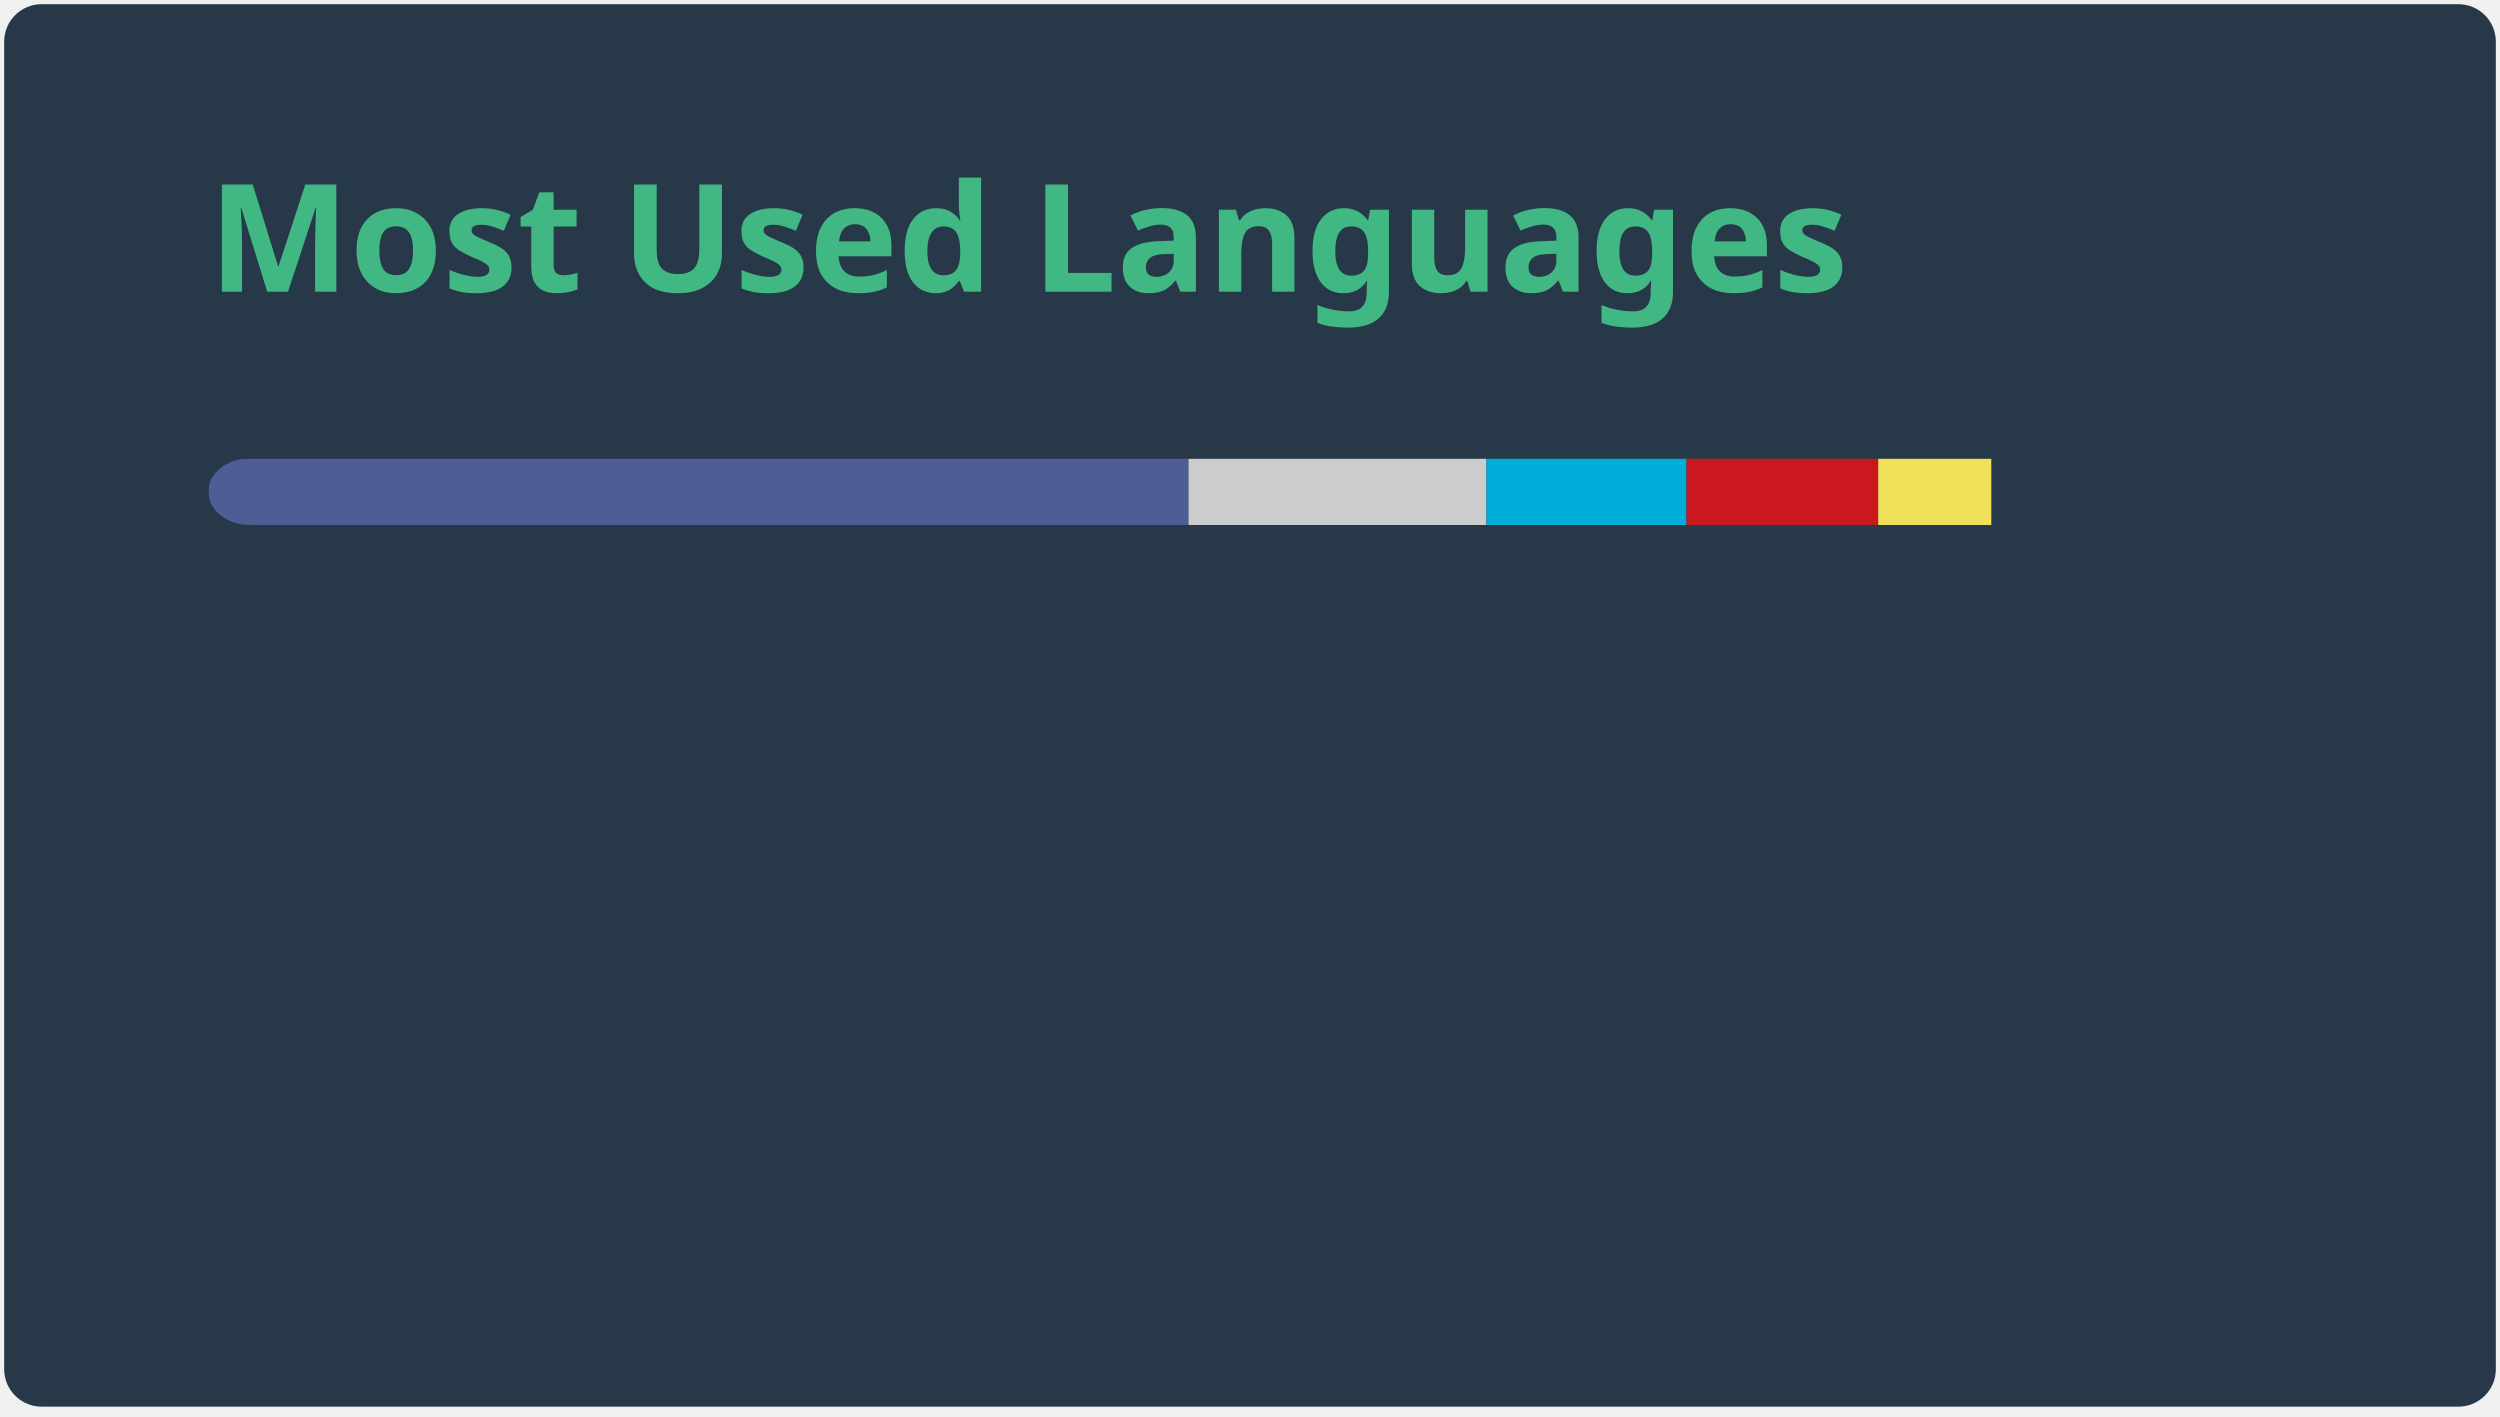
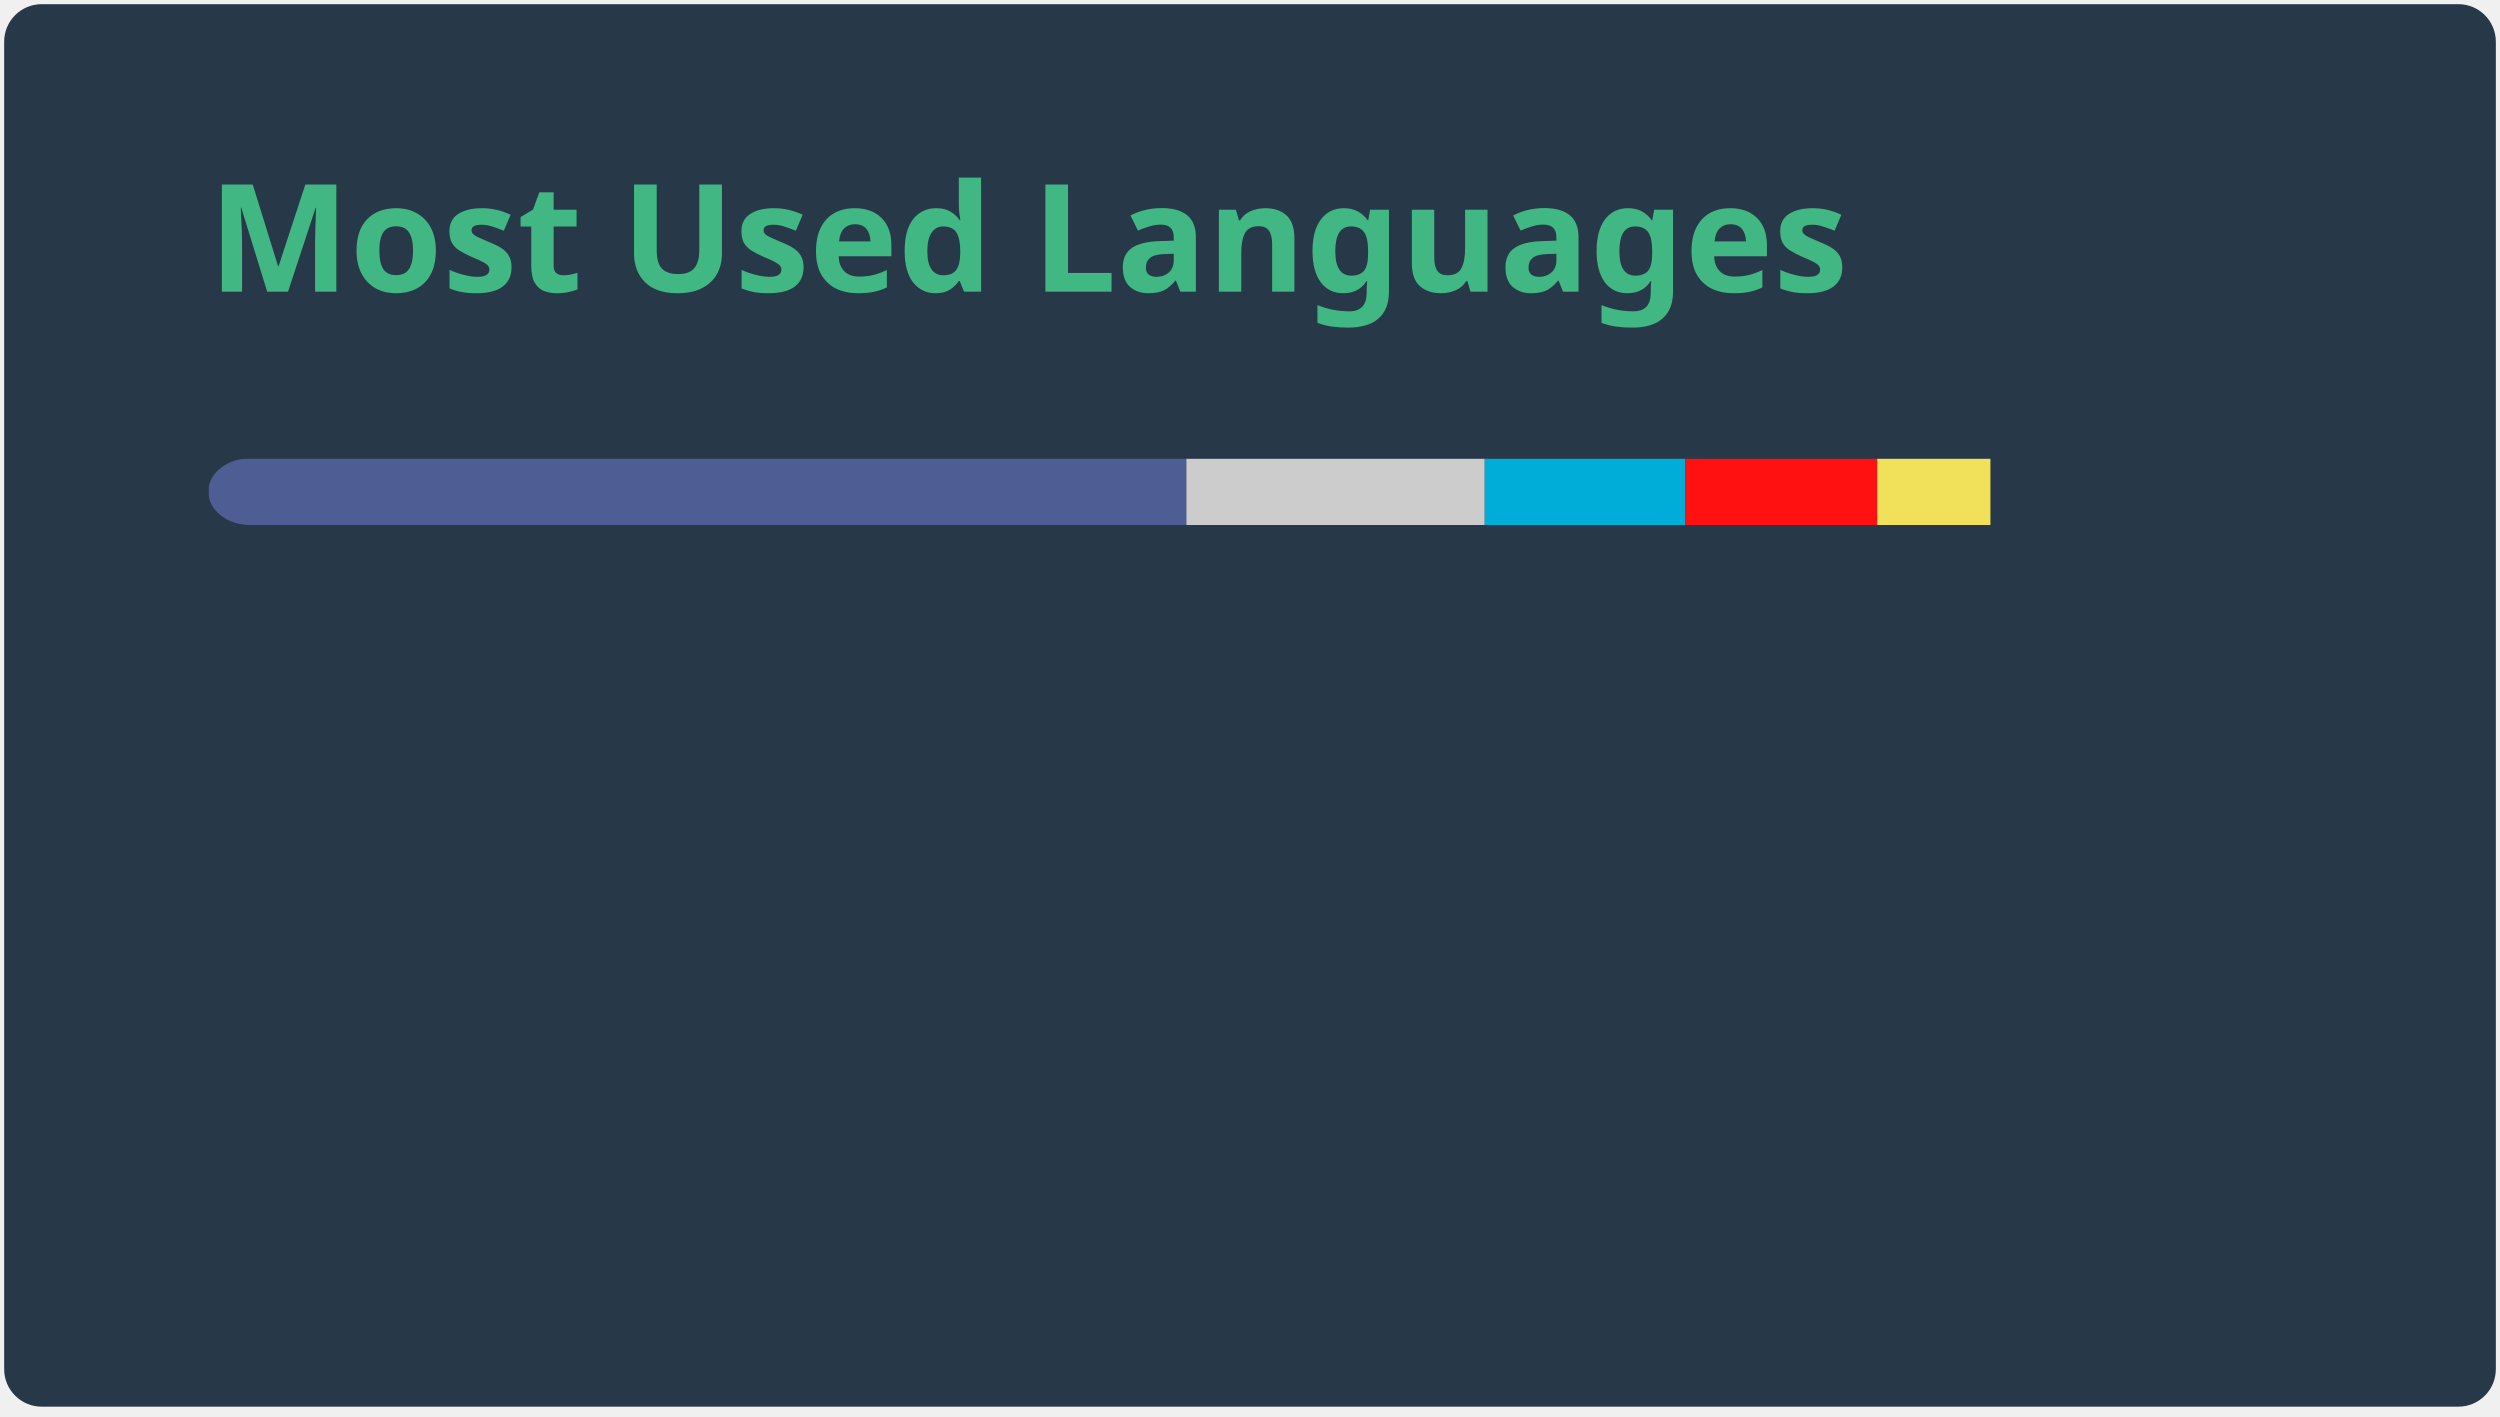
<svg xmlns="http://www.w3.org/2000/svg" width="300" height="170" viewBox="0 0 300 170" fill="none" role="img" aria-labelledby="descId">
  <style>
        .header {
            font: 600 18px 'Segoe UI', Ubuntu, Sans-Serif;
            fill: #41b883;
            animation: fadeInAnimation 0.8s ease-in-out forwards;
        }
        @supports(-moz-appearance: auto) {
             
            .header { font-size: 15.5px; }
        }

        @keyframes slideInAnimation {
            from {
                width: 0;
            }
            to {
                width: calc(100%-100px);
            }
        }
        @keyframes growWidthAnimation {
            from {
                width: 0;
            }
            to {
                width: 100%;
            }
        }
        .stat {
            font: 600 14px 'Segoe UI', Ubuntu, "Helvetica Neue", Sans-Serif; fill: #fffefe;
        }
        @supports(-moz-appearance: auto) {
             
            .stat { font-size:12px; }
        }
        .bold { font-weight: 700 }
        .lang-name {
            font: 400 11px "Segoe UI", Ubuntu, Sans-Serif;
            fill: #fffefe;
        }
        .stagger {
            opacity: 0;
            animation: fadeInAnimation 0.3s ease-in-out forwards;
        }
        #rect-mask rect{
            animation: slideInAnimation 1s ease-in-out forwards;
        }
        .lang-progress{
            animation: growWidthAnimation 0.6s ease-in-out forwards;
        }



         
        @keyframes scaleInAnimation {
            from {
                transform: translate(-5px, 5px) scale(0);
            }
            to {
                transform: translate(-5px, 5px) scale(1);
            }
        }
        @keyframes fadeInAnimation {
            from {
                opacity: 0;
            }
            to {
                opacity: 1;
            }
        }
    </style>
  <rect x="0.5" y="0.5" rx="4.5" height="99%" stroke="#e4e2e2" width="299" fill="#273849" stroke-opacity="0" />
  <g transform="translate(25, 35)">
    <g transform="translate(0, 0)">
      <text x="0" y="0" class="header">Most Used Languages</text>
    </g>
  </g>
  <g transform="translate(0, 55)">
    <svg x="25">
      <mask id="rect-mask">
        <rect x="0" y="0" width="250" height="8" fill="white" rx="5" />
      </mask>
-       <rect mask="url(#rect-mask)" x="0" y="0" width="117.621" height="8" fill="#4F5D95" />
-       <rect mask="url(#rect-mask)" x="117.621" y="0" width="35.748" height="8" fill="#cccccc" />
-       <rect mask="url(#rect-mask)" x="153.369" y="0" width="24.013" height="8" fill="#00ADD8" />
-       <rect mask="url(#rect-mask)" x="177.381" y="0" width="23.005" height="8" fill="#cb171e" />
-       <rect mask="url(#rect-mask)" x="200.386" y="0" width="13.57" height="8" fill="#f1e05a" />
-       <rect mask="url(#rect-mask)" x="213.957" y="0" width="36.043" height="8" fill="" />
+       <rect mask="url(#rect-mask)" x="0" y="0" width="117.366" height="8" fill="#4F5D95" />
+       <rect mask="url(#rect-mask)" x="117.366" y="0" width="35.803" height="8" fill="#cccccc" />
+       <rect mask="url(#rect-mask)" x="153.17" y="0" width="24.05" height="8" fill="#00ADD8" />
+       <rect mask="url(#rect-mask)" x="177.22" y="0" width="23.041" height="8" fill="#ff1111" />
+       <rect mask="url(#rect-mask)" x="200.261" y="0" width="13.591" height="8" fill="#f1e05a" />
+       <rect mask="url(#rect-mask)" x="213.852" y="0" width="36.148" height="8" fill="" />
      <g transform="translate(0, 25)">
        <g transform="translate(0, 0)">
          <g transform="translate(0, 0)">
            <g class="stagger" style="animation-delay: 450ms">
              <circle cx="5" cy="6" r="5" fill="#4F5D95" />
              <text x="15" y="10" class="lang-name">
-                                     PHP 47.05%
+                                     PHP 46.95%
                                </text>
            </g>
          </g>
          <g transform="translate(0, 25)">
            <g class="stagger" style="animation-delay: 600ms">
              <circle cx="5" cy="6" r="5" fill="#cccccc" />
              <text x="15" y="10" class="lang-name">
-                                     Gettext Catalog 14.30%
+                                     Gettext Catalog 14.32%
                                </text>
            </g>
          </g>
          <g transform="translate(0, 50)">
            <g class="stagger" style="animation-delay: 750ms">
              <circle cx="5" cy="6" r="5" fill="#00ADD8" />
              <text x="15" y="10" class="lang-name">
-                                     Go 9.61%
+                                     Go 9.62%
                                </text>
            </g>
          </g>
        </g>
        <g transform="translate(150, 0)">
          <g transform="translate(0, 0)">
            <g class="stagger" style="animation-delay: 450ms">
-               <circle cx="5" cy="6" r="5" fill="#cb171e" />
+               <circle cx="5" cy="6" r="5" fill="#ff1111" />
              <text x="15" y="10" class="lang-name">
-                                     YAML 9.20%
+                                     MiniYAML 9.22%
                                </text>
            </g>
          </g>
          <g transform="translate(0, 25)">
            <g class="stagger" style="animation-delay: 600ms">
              <circle cx="5" cy="6" r="5" fill="#f1e05a" />
              <text x="15" y="10" class="lang-name">
-                                     JavaScript 5.43%
+                                     JavaScript 5.44%
                                </text>
            </g>
          </g>
          <g transform="translate(0, 50)">
            <g class="stagger" style="animation-delay: 750ms">
              <circle cx="5" cy="6" r="5" fill="" />
              <text x="15" y="10" class="lang-name">
-                                     Others 14.42%
+                                     Others 14.46%
                                </text>
            </g>
          </g>
        </g>
      </g>
    </svg>
  </g>
</svg>
